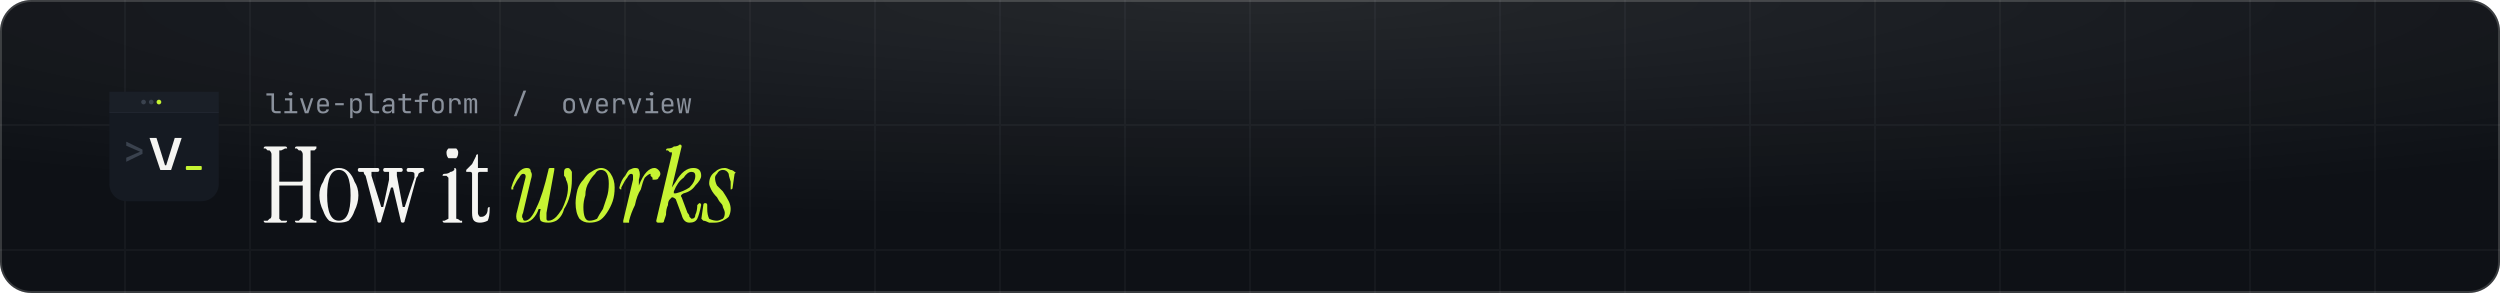
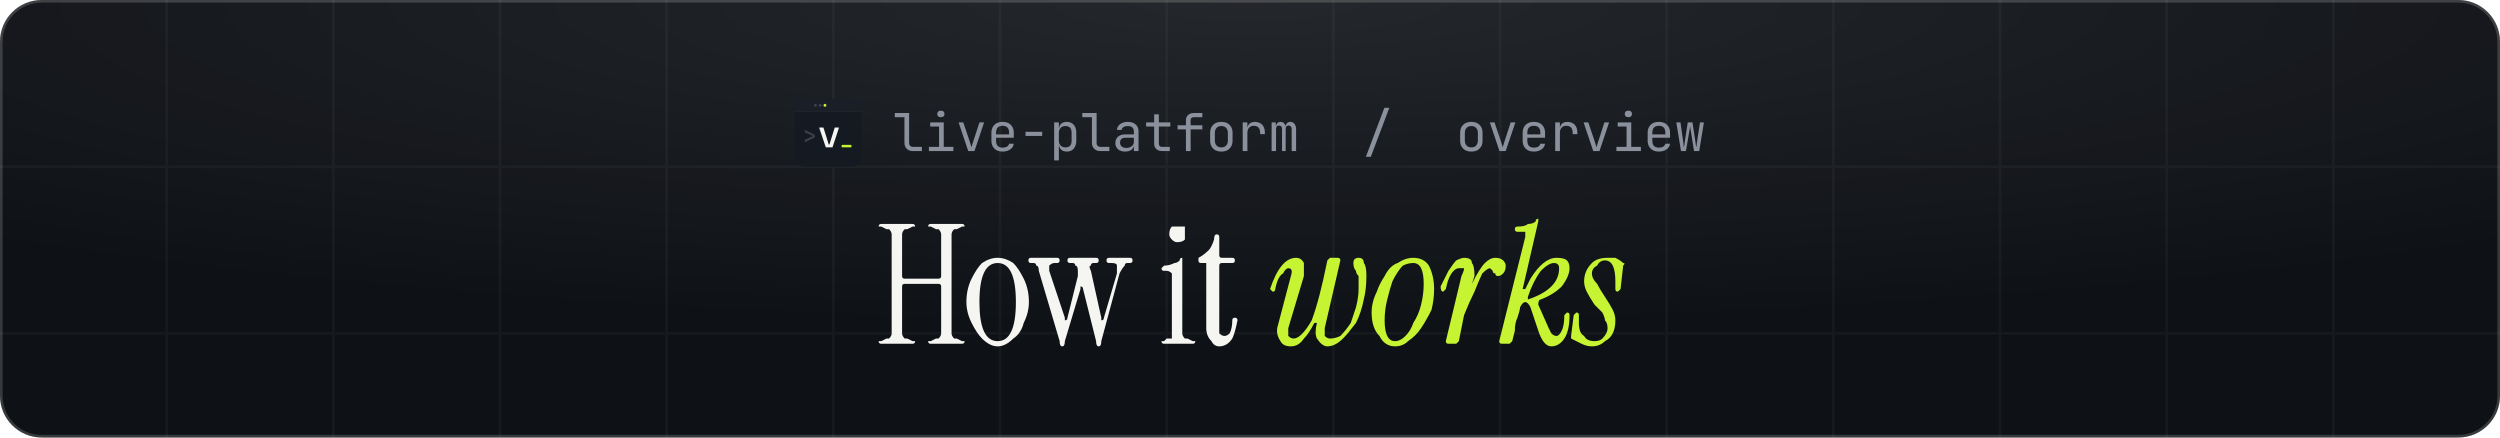
- <svg xmlns="http://www.w3.org/2000/svg" width="1280" height="150" viewBox="0 0 1280 150" role="img" aria-label="How it works">
+ <svg xmlns="http://www.w3.org/2000/svg" width="960" height="168" viewBox="0 0 960 168" role="img" aria-label="How it works">
  <defs>
    <radialGradient id="l" cx="0.5" cy="0" r="0.75">
      <stop offset="0" stop-color="#fff" stop-opacity="0.09" />
      <stop offset="1" stop-color="#fff" stop-opacity="0" />
    </radialGradient>
    <clipPath id="c">
-       <rect width="1280" height="150" rx="16" />
+       <rect width="960" height="168" rx="16" />
    </clipPath>
-     <path id="g0" d="M7.7 0L5.3 0Q4.6 0 4.1-0.3Q3.6-0.5 3.3-1.0Q3.0-1.5 3.0-2.2L3.0-2.2L3.0-9.1L0.4-9.1L0.4-10.2L4.3-10.2L4.3-2.2Q4.3-1.7 4.5-1.4Q4.8-1.1 5.3-1.1L5.3-1.1L7.7-1.1L7.7 0Z" />
-     <path id="g1" d="M7.8 0L1.2 0L1.2-1.1L3.9-1.1L3.9-6.6L1.5-6.6L1.5-7.7L5.2-7.7L5.2-1.1L7.8-1.1L7.8 0ZM4.4-9.1L4.4-9.1Q3.9-9.1 3.7-9.3Q3.4-9.6 3.4-10.0L3.4-10.0Q3.4-10.4 3.7-10.6Q3.9-10.9 4.4-10.9L4.4-10.9Q4.9-10.9 5.1-10.6Q5.4-10.4 5.4-10.0L5.4-10.0Q5.4-9.6 5.1-9.3Q4.9-9.1 4.4-9.1Z" />
-     <path id="g2" d="M5.1 0L3.3 0L0.8-7.7L2.1-7.7L3.8-2.5Q3.9-2.1 4.0-1.6Q4.2-1.2 4.2-1.0L4.2-1.0Q4.3-1.2 4.4-1.6Q4.5-2.1 4.7-2.5L4.7-2.5L6.4-7.7L7.6-7.7L5.1 0Z" />
-     <path id="g3" d="M4.2 0.1L4.2 0.1Q3.3 0.1 2.6-0.2Q1.9-0.6 1.6-1.3Q1.2-1.9 1.2-2.8L1.2-2.8L1.2-4.9Q1.2-5.8 1.6-6.5Q1.9-7.1 2.6-7.5Q3.3-7.8 4.2-7.8Q5.1-7.8 5.8-7.5Q6.5-7.1 6.8-6.5Q7.2-5.8 7.2-4.9L7.2-4.9L7.2-3.5L2.4-3.5L2.4-2.8Q2.4-1.9 2.9-1.4Q3.3-0.9 4.2-0.9L4.2-0.9Q4.9-0.9 5.4-1.2Q5.8-1.4 5.9-2.0L5.9-2.0L7.2-2.0Q7.1-1.0 6.2-0.4Q5.4 0.1 4.2 0.1ZM2.4-4.5L6.0-4.5L6.0-4.9Q6.0-5.8 5.5-6.3Q5.1-6.8 4.2-6.8L4.2-6.8Q3.3-6.8 2.9-6.3Q2.4-5.8 2.4-4.9L2.4-4.9L2.4-4.5Z" />
-     <path id="g4" d="M6.4-4.1L2.0-4.1L2.0-5.2L6.4-5.2L6.4-4.1Z" />
-     <path id="g5" d="M2.5 2.5L1.3 2.5L1.3-7.7L2.5-7.7L2.5-6.2L2.6-6.2Q2.6-6.9 3.1-7.3L3.1-7.3Q3.7-7.8 4.7-7.8L4.7-7.8Q5.8-7.8 6.5-7.1Q7.2-6.3 7.2-5.0L7.2-5.0L7.2-2.7Q7.2-1.8 6.9-1.2Q6.6-0.6 6.0-0.2Q5.4 0.1 4.7 0.1L4.7 0.1Q3.7 0.1 3.1-0.4L3.1-0.4Q2.6-0.8 2.6-1.5L2.6-1.5L2.5-1.5L2.5 0.3L2.5 2.5ZM4.2-1.0L4.2-1.0Q5.0-1.0 5.5-1.4Q6.0-1.9 6.0-2.8L6.0-2.8L6.0-4.9Q6.0-5.8 5.5-6.3Q5.0-6.7 4.2-6.7L4.2-6.7Q3.5-6.7 3.0-6.3Q2.5-5.8 2.5-4.9L2.5-4.9L2.5-2.8Q2.5-1.9 3.0-1.4Q3.5-1.0 4.2-1.0Z" />
-     <path id="g6" d="M3.5 0.1L3.5 0.1Q2.3 0.1 1.6-0.5Q0.9-1.1 0.9-2.2L0.9-2.2Q0.9-3.2 1.6-3.9Q2.3-4.5 3.5-4.5L3.5-4.5L5.9-4.5L5.9-5.3Q5.9-6.0 5.5-6.3Q5.0-6.7 4.2-6.7L4.2-6.7Q3.6-6.7 3.1-6.4Q2.6-6.2 2.6-5.7L2.6-5.7L1.3-5.7Q1.4-6.7 2.2-7.3Q3.1-7.8 4.3-7.8L4.3-7.8Q5.6-7.8 6.4-7.2Q7.1-6.5 7.1-5.3L7.1-5.3L7.1 0L5.9 0L5.9-1.5L5.9-1.5Q5.8-0.8 5.3-0.4L5.3-0.4Q4.6 0.1 3.5 0.1ZM3.8-0.9L3.8-0.9Q4.7-0.9 5.3-1.3Q5.9-1.8 5.9-2.5L5.9-2.5L5.9-3.5L3.5-3.5Q2.9-3.5 2.5-3.2Q2.2-2.8 2.2-2.2L2.2-2.2Q2.2-1.6 2.6-1.2Q3.1-0.9 3.8-0.9Z" />
-     <path id="g7" d="M7.1 0L5.0 0Q4.0 0 3.5-0.5Q2.9-1.1 2.9-2.0L2.9-2.0L2.9-6.6L0.8-6.6L0.8-7.7L2.9-7.7L2.9-9.9L4.2-9.9L4.2-7.7L7.3-7.7L7.3-6.6L4.2-6.6L4.2-2.0Q4.2-1.1 5.0-1.1L5.0-1.1L7.1-1.1L7.1 0Z" />
-     <path id="g8" d="M4.3 0L3.1 0L3.1-5.8L0.8-5.8L0.8-6.9L3.1-6.9L3.1-8.3Q3.1-9.2 3.7-9.7Q4.2-10.2 5.2-10.2L5.2-10.2L7.5-10.2L7.5-9.1L5.2-9.1Q4.8-9.1 4.6-8.9Q4.3-8.7 4.3-8.3L4.3-8.3L4.3-6.9L7.5-6.9L7.5-5.8L4.3-5.8L4.3 0Z" />
-     <path id="g9" d="M4.2 0.1L4.2 0.1Q3.3 0.1 2.6-0.2Q1.9-0.6 1.6-1.3Q1.2-1.9 1.2-2.8L1.2-2.8L1.2-4.9Q1.2-5.8 1.6-6.5Q1.9-7.1 2.6-7.5Q3.3-7.8 4.2-7.8L4.2-7.8Q5.1-7.8 5.8-7.5Q6.5-7.1 6.8-6.5Q7.2-5.8 7.2-4.9L7.2-4.9L7.2-2.8Q7.2-1.9 6.8-1.3Q6.5-0.6 5.8-0.2Q5.1 0.1 4.2 0.1ZM4.2-1.0L4.2-1.0Q5.0-1.0 5.5-1.5Q6.0-1.9 6.0-2.8L6.0-2.8L6.0-4.9Q6.0-5.8 5.5-6.2Q5.0-6.7 4.2-6.7L4.2-6.7Q3.4-6.7 2.9-6.2Q2.5-5.8 2.5-4.9L2.5-4.9L2.5-2.8Q2.5-1.9 2.9-1.5Q3.4-1.0 4.2-1.0Z" />
-     <path id="g10" d="M2.8 0L1.6 0L1.6-7.7L2.8-7.7L2.8-6.3Q2.9-6.9 3.2-7.2L3.2-7.2Q3.8-7.8 4.8-7.8L4.8-7.8Q6.0-7.8 6.8-7.1Q7.5-6.3 7.5-5.0L7.5-5.0L7.5-4.5L6.2-4.5L6.2-4.9Q6.2-5.8 5.8-6.3Q5.3-6.8 4.5-6.8L4.5-6.8Q3.7-6.8 3.3-6.3Q2.8-5.8 2.8-4.9L2.8-4.9L2.8 0Z" />
-     <path id="g11" d="M2.1 0L0.9 0L0.9-7.7L2.0-7.7L2.0-6.8L2.1-6.8Q2.2-7.2 2.4-7.5L2.4-7.5Q2.8-7.8 3.4-7.8L3.4-7.8Q4.0-7.8 4.4-7.4L4.4-7.4Q4.5-7.1 4.6-6.8L4.6-6.8L4.7-6.8Q4.7-7.2 5.0-7.5L5.0-7.5Q5.4-7.8 6.0-7.8L6.0-7.8Q6.7-7.8 7.1-7.3Q7.5-6.7 7.5-5.9L7.5-5.9L7.5 0L6.3 0L6.3-5.9Q6.3-6.3 6.1-6.6Q5.9-6.9 5.5-6.9L5.5-6.9Q5.1-6.9 4.9-6.6Q4.7-6.4 4.7-5.9L4.7-5.9L4.7 0L3.7 0L3.7-5.9Q3.7-6.4 3.5-6.6Q3.3-6.9 2.9-6.9Q2.5-6.9 2.3-6.6Q2.1-6.4 2.1-5.9L2.1-5.9L2.1 0Z" />
-     <path id="g13" d="M2.4 1.5L1.1 1.5L6.0-11.6L7.4-11.6L2.4 1.5Z" />
-     <path id="g14" d="M3.1 0L1.7 0L0.5-7.7L1.6-7.7L2.4-2.2Q2.4-1.9 2.5-1.6Q2.5-1.2 2.5-1.0L2.5-1.0Q2.6-1.2 2.6-1.6Q2.7-1.9 2.7-2.2L2.7-2.2L3.6-7.7L4.8-7.7L5.7-2.2Q5.7-1.9 5.8-1.6Q5.8-1.2 5.9-1.0L5.9-1.0Q5.9-1.2 5.9-1.6Q6.0-1.9 6.0-2.2L6.0-2.2L6.8-7.7L7.9-7.7L6.6 0L5.2 0L4.4-5.3Q4.4-5.7 4.3-6.1Q4.2-6.5 4.2-6.7L4.2-6.7Q4.2-6.5 4.1-6.1Q4.0-5.7 4.0-5.3L4.0-5.3L3.1 0Z" />
-     <path id="g15" d="M12 0L2 0Q1 0 1-1L1-1Q1-1 2-1L2-1L3-1Q4-2 4-2Q5-2 5-4L5-4L5-35Q5-36 4-37Q4-37 3-37L3-37L2-38Q1-38 1-38L1-38Q1-39 2-39L2-39L12-39Q13-39 13-38L13-38Q13-38 12-38L12-38L10-37Q9-37 9-37Q9-36 9-35L9-35L9-22Q9-21 9-21L9-21L20-21Q21-21 21-22L21-22L21-35Q21-36 20-37Q20-37 19-37L19-37L18-38Q17-38 17-38L17-38Q17-39 18-39L18-39L28-39Q28-39 28-38L28-38Q28-38 28-38L28-38L27-37Q25-37 25-37Q25-36 25-35L25-35L25-4Q25-2 25-2Q25-2 27-1L27-1L28-1Q28-1 28-1L28-1Q28 0 28 0L28 0L18 0Q17 0 17-1L17-1Q17-1 18-1L18-1L19-1Q20-2 20-2Q21-2 21-4L21-4L21-19Q21-19 20-19L20-19L9-19Q9-19 9-19L9-19L9-4Q9-2 9-2Q9-2 10-1L10-1L12-1Q13-1 13-1L13-1Q13 0 12 0L12 0Z" />
-     <path id="g16" d="M11 0L11 0Q8 0 6-1Q4-3 3-6Q1-10 1-14L1-14Q1-18 3-21Q4-24 6-26Q8-28 11-28L11-28Q14-28 16-26Q18-24 19-21Q21-18 21-14L21-14Q21-10 19-6Q18-3 16-1Q14 0 11 0ZM11-1L11-1Q17-1 17-14L17-14Q17-27 11-27L11-27Q5-27 5-14L5-14Q5-1 11-1Z" />
-     <path id="g17" d="M10 0L10 0Q9 0 9-1L9-1L3-24Q2-25 2-26Q2-26 1-26L1-26L-0-26Q-1-26-1-27L-1-27Q-1-28 0-28L0-28L9-28Q10-28 10-27L10-27Q10-26 9-26L9-26L8-26Q7-26 6-26Q6-25 6-24L6-24L11-8Q11-8 11-8Q11-8 12-8L12-8L15-22Q15-23 15-23Q15-23 15-24L15-24Q15-25 15-26Q14-26 13-26L13-26L13-26Q12-26 12-27L12-27Q12-28 13-28L13-28L21-28Q22-28 22-27L22-27Q22-26 21-26L21-26L21-26Q19-26 19-26Q19-25 19-24L19-24L22-8Q23-8 23-8Q23-8 23-8L23-8L28-23Q28-24 28-25Q28-26 26-26L26-26L25-26Q24-26 24-27L24-27Q24-28 25-28L25-28L32-28Q33-28 33-27L33-27Q33-26 32-26L32-26L32-26Q31-26 30-25Q30-24 29-23L29-23L23-1Q23 0 22 0L22 0Q21 0 21-1L21-1L17-18Q17-18 16-18Q16-19 16-18L16-18L11-1Q11 0 10 0Z" />
-     <path id="g19" d="M6-33L6-33Q5-33 4-33Q3-34 3-36L3-36Q3-37 4-38Q5-38 6-38L6-38Q7-38 8-38Q9-37 9-36L9-36Q9-34 8-33Q7-33 6-33ZM11 0L2 0Q1 0 1-1L1-1Q1-1 2-1L2-1L2-1Q4-2 4-2Q4-2 4-4L4-4L4-22Q4-23 4-23Q4-23 3-24L3-24L2-24Q1-24 1-24L1-24Q1-25 2-25L2-25Q4-25 5-26Q6-26 7-27L7-27Q7-28 7-28L7-28Q8-28 8-27L8-27L8-4Q8-2 8-2Q9-2 10-1L10-1L11-1Q11-1 11-1L11-1Q11 0 11 0L11 0Z" />
-     <path id="g20" d="M8 0L8 0Q6 0 5-1Q4-2 4-5L4-5L4-25Q4-26 3-26L3-26L1-26Q1-26 1-27L1-27Q1-27 1-27L1-27Q3-29 4-30Q5-32 6-34L6-34Q6-35 7-35L7-35Q7-35 7-34L7-34L7-28Q7-28 8-28L8-28L12-28Q12-28 12-27L12-27Q12-26 12-26L12-26L8-26Q7-26 7-25L7-25L7-5Q7-4 8-3Q8-3 9-3L9-3Q10-3 11-4Q12-5 12-7L12-7Q12-8 13-8L13-8Q13-8 13-7L13-7Q13-3 12-1Q10 0 8 0Z" />
-     <path id="g21" d="M7 0L7 0Q5 0 4-1Q3-3 4-6L4-6L8-22Q9-25 7-25L7-25Q6-25 5-23Q4-22 2-18L2-18Q2-17 2-17L2-17Q1-17 1-17Q1-18 1-18L1-18Q4-28 9-28L9-28Q11-28 11-26Q12-25 11-22L11-22L7-5Q6-3 7-2Q7-1 8-1L8-1Q11-1 14-8Q17-14 20-27L20-27Q20-28 21-28L21-28L23-28Q23-28 23-27L23-27L19-5Q19-3 19-2Q19-1 20-1L20-1Q22-1 24-3Q25-4 27-7Q28-9 29-12Q30-15 30-18L30-18Q30-20 29-22Q29-23 28-24Q28-25 28-26L28-26Q28-28 30-28L30-28Q31-28 32-26Q32-25 32-22L32-22Q32-18 31-14Q30-10 28-7Q27-3 24-1Q22 0 20 0L20 0Q17 0 16-1Q15-3 16-7L16-7Q16-7 16-7Q15-7 15-7L15-7Q14-4 12-2Q10 0 7 0Z" />
-     <path id="g22" d="M8 0L8 0Q5 0 3-2Q1-5 1-10L1-10Q1-13 2-17Q3-20 5-22Q7-25 9-26Q12-28 14-28L14-28Q17-28 19-25Q21-22 21-18L21-18Q21-14 20-11Q19-8 17-5Q15-2 13-1Q11 0 8 0ZM8-1L8-1Q10-1 12-2Q13-4 15-7Q16-10 17-13Q18-16 18-20L18-20Q18-27 14-27L14-27Q12-27 11-25Q9-23 8-21Q6-18 6-14Q5-11 5-8L5-8Q5-1 8-1Z" />
-     <path id="g23" d="M6 0L3 0Q3 0 3-1L3-1L8-22Q8-23 8-24Q8-25 7-25L7-25Q6-25 5-23Q4-22 2-18L2-18Q2-17 2-17L2-17Q1-17 1-18L1-18Q2-22 4-24Q5-26 6-27Q8-28 9-28L9-28Q11-28 11-27Q12-25 11-22L11-22L11-20Q11-19 11-19Q11-19 11-19L11-19Q13-24 15-26Q17-28 19-28L19-28Q20-28 21-27Q22-26 22-25L22-25Q22-24 21-23Q21-22 19-22L19-22Q19-22 18-22Q18-23 18-23Q17-24 17-24Q17-25 17-25L17-25Q16-25 14-23Q13-21 12-17Q10-14 9-9Q7-5 6-1L6-1Q6 0 6 0L6 0Z" />
-     <path id="g24" d="M17 0L17 0Q14 0 13-4L13-4L10-12Q9-13 8-13L8-13Q8-13 7-12L7-12Q6-11 6-9Q5-7 5-4L5-4L4-1Q4 0 3 0L3 0L1 0Q0 0 0-1L0-1L8-35Q8-35 8-36Q8-36 7-36L7-36L6-37Q5-37 5-37L5-37Q5-38 6-38L6-38Q8-38 9-39Q11-39 12-40L12-40Q12-40 12-40L12-40Q13-40 13-39L13-39L8-18Q8-18 8-17Q8-17 8-18L8-18L10-21Q14-28 19-28L19-28Q21-28 22-27Q23-26 23-24L23-24Q23-22 20-19Q18-16 14-15L14-15Q12-14 13-13L13-13L16-5Q17-4 17-3Q18-2 18-2L18-2Q20-2 20-4Q21-6 21-9L21-9Q22-10 22-10L22-10Q23-10 23-9L23-9Q22-4 21-2Q20 0 17 0ZM9-16L9-16Q9-15 9-15Q9-15 10-15L10-15Q14-16 17-18Q20-21 20-24L20-24Q20-26 18-26L18-26Q16-26 14-23Q11-21 9-16Z" />
-     <path id="g25" d="M6 0L6 0Q4 0 3-0Q1-1-0-1L-0-1Q-1-2-1-2L-1-2L0-9Q0-10 1-10L1-10Q2-10 2-9L2-9L2-7Q2-4 3-2Q5-1 7-1L7-1Q8-1 10-2Q11-3 11-5L11-5Q11-6 10-8Q10-9 9-10Q8-11 7-13L7-13Q5-15 4-17Q3-19 3-20L3-20Q3-24 6-26Q8-28 11-28L11-28Q12-28 14-27Q15-27 16-26L16-26Q17-26 16-25L16-25L15-18Q15-17 14-17L14-17Q14-17 14-18L14-18L14-21Q13-24 13-25Q12-27 10-27L10-27Q8-27 7-25Q6-24 6-23L6-23Q6-21 7-19Q8-18 10-16L10-16Q12-13 13-11Q14-9 14-7L14-7Q14-5 13-3Q12-2 10-1Q8 0 6 0Z" />
+     <path id="g0" d="M11 0L7.5 0Q6.5 0 5.8-0.4Q5.1-0.8 4.7-1.5Q4.3-2.2 4.3-3.1L4.3-3.1L4.3-13.0L0.6-13.0L0.6-14.6L6.1-14.6L6.1-3.1Q6.1-2.4 6.5-2.0Q6.9-1.6 7.5-1.6L7.5-1.6L11-1.6L11 0Z" />
+     <path id="g1" d="M11.1 0L1.7 0L1.7-1.6L5.6-1.6L5.6-9.4L2.2-9.4L2.2-11L7.4-11L7.4-1.6L11.1-1.6L11.1 0ZM6.3-13.0L6.3-13.0Q5.6-13.0 5.3-13.3Q4.9-13.7 4.9-14.2L4.9-14.2Q4.9-14.8 5.3-15.2Q5.6-15.5 6.3-15.5L6.3-15.5Q7.0-15.5 7.3-15.2Q7.7-14.8 7.7-14.2L7.7-14.2Q7.7-13.7 7.3-13.3Q7.0-13.0 6.3-13.0Z" />
+     <path id="g2" d="M7.2 0L4.8 0L1.1-11L2.9-11L5.4-3.6Q5.6-2.9 5.8-2.3Q6.0-1.7 6.0-1.4L6.0-1.4Q6.1-1.7 6.3-2.3Q6.5-2.9 6.7-3.6L6.7-3.6L9.1-11L10.9-11L7.2 0Z" />
+     <path id="g3" d="M6 0.2L6 0.2Q4.7 0.2 3.7-0.3Q2.8-0.8 2.2-1.8Q1.7-2.7 1.7-4L1.7-4L1.7-7Q1.7-8.3 2.2-9.2Q2.8-10.2 3.7-10.7Q4.7-11.2 6-11.2Q7.3-11.2 8.3-10.7Q9.2-10.2 9.8-9.2Q10.3-8.3 10.3-7L10.3-7L10.3-5.1L3.5-5.1L3.5-4Q3.5-2.7 4.1-2.0Q4.8-1.3 6-1.3L6-1.3Q7.0-1.3 7.7-1.7Q8.3-2.1 8.5-2.8L8.5-2.8L10.3-2.8Q10.1-1.4 8.9-0.6Q7.7 0.2 6 0.2ZM3.5-6.4L8.5-6.4L8.5-7Q8.5-8.3 7.9-9Q7.2-9.7 6-9.7L6-9.7Q4.8-9.7 4.1-9Q3.5-8.3 3.5-7L3.5-7L3.5-6.4Z" />
+     <path id="g4" d="M9.2-5.8L2.8-5.8L2.8-7.4L9.2-7.4L9.2-5.8Z" />
+     <path id="g5" d="M3.6 3.6L1.8 3.6L1.8-11L3.6-11L3.6-8.9L3.7-8.9Q3.8-9.9 4.5-10.5L4.5-10.5Q5.3-11.2 6.7-11.2L6.7-11.2Q8.3-11.2 9.3-10.1Q10.3-9.0 10.3-7.1L10.3-7.1L10.3-3.9Q10.3-2.6 9.8-1.7Q9.4-0.8 8.6-0.3Q7.8 0.2 6.7 0.2L6.7 0.2Q5.3 0.2 4.5-0.5L4.5-0.5Q3.8-1.2 3.7-2.1L3.7-2.1L3.6-2.1L3.6 0.4L3.6 3.6ZM6.1-1.4L6.1-1.4Q7.2-1.4 7.9-2.0Q8.5-2.7 8.5-4L8.5-4L8.5-7Q8.5-8.3 7.9-9.0Q7.2-9.6 6.1-9.6L6.1-9.6Q5.0-9.6 4.3-8.9Q3.6-8.2 3.6-7L3.6-7L3.6-4Q3.6-2.8 4.3-2.1Q5.0-1.4 6.1-1.4Z" />
+     <path id="g6" d="M5.0 0.2L5.0 0.2Q3.3 0.2 2.3-0.7Q1.3-1.6 1.3-3.1L1.3-3.1Q1.3-4.6 2.3-5.5Q3.3-6.4 5-6.4L5-6.4L8.4-6.4L8.4-7.5Q8.4-8.5 7.8-9.1Q7.2-9.6 6.1-9.6L6.1-9.6Q5.1-9.6 4.4-9.2Q3.8-8.8 3.7-8.1L3.7-8.1L1.9-8.1Q2.0-9.5 3.2-10.4Q4.4-11.2 6.1-11.2L6.1-11.2Q8-11.2 9.1-10.2Q10.2-9.2 10.2-7.6L10.2-7.6L10.2 0L8.4 0L8.4-2.1L8.4-2.1Q8.3-1.1 7.5-0.5L7.5-0.5Q6.6 0.2 5.0 0.2ZM5.5-1.2L5.5-1.2Q6.8-1.2 7.6-1.9Q8.4-2.5 8.4-3.5L8.4-3.5L8.4-5.1L5.0-5.1Q4.1-5.1 3.6-4.6Q3.1-4.1 3.1-3.2L3.1-3.2Q3.1-2.3 3.7-1.8Q4.4-1.2 5.5-1.2Z" />
+     <path id="g7" d="M10.2 0L7.2 0Q5.8 0 5.0-0.8Q4.2-1.5 4.2-2.9L4.2-2.9L4.2-9.4L1.1-9.4L1.1-11L4.2-11L4.2-14.1L6-14.1L6-11L10.4-11L10.4-9.4L6-9.4L6-2.9Q6-1.6 7.2-1.6L7.2-1.6L10.2-1.6L10.2 0Z" />
+     <path id="g8" d="M6.2 0L4.4 0L4.4-8.3L1.2-8.3L1.2-9.9L4.4-9.9L4.4-11.8Q4.4-13.1 5.2-13.8Q6.0-14.6 7.5-14.6L7.5-14.6L10.7-14.6L10.7-13.0L7.5-13.0Q6.9-13.0 6.5-12.7Q6.2-12.4 6.2-11.8L6.2-11.8L6.2-9.9L10.7-9.9L10.7-8.3L6.2-8.3L6.2 0Z" />
+     <path id="g9" d="M6 0.2L6 0.2Q4.7 0.2 3.7-0.3Q2.8-0.8 2.2-1.8Q1.7-2.7 1.7-4.0L1.7-4.0L1.7-7.0Q1.7-8.3 2.2-9.2Q2.8-10.2 3.7-10.7Q4.7-11.2 6-11.2L6-11.2Q7.3-11.2 8.3-10.7Q9.2-10.2 9.8-9.2Q10.3-8.3 10.3-7.0L10.3-7.0L10.3-4.0Q10.3-2.7 9.8-1.8Q9.2-0.8 8.3-0.3Q7.3 0.2 6 0.2ZM6-1.4L6-1.4Q7.2-1.4 7.8-2.1Q8.5-2.8 8.5-4.0L8.5-4.0L8.5-7.0Q8.5-8.2 7.8-8.9Q7.2-9.6 6-9.6L6-9.6Q4.8-9.6 4.2-8.9Q3.5-8.2 3.5-7.0L3.5-7.0L3.5-4.0Q3.5-2.8 4.2-2.1Q4.8-1.4 6-1.4Z" />
+     <path id="g10" d="M4.0 0L2.2 0L2.2-11L4.0-11L4.0-9.0Q4.2-9.8 4.6-10.3L4.6-10.3Q5.4-11.2 6.9-11.2L6.9-11.2Q8.6-11.2 9.7-10.1Q10.7-9.0 10.7-7.2L10.7-7.2L10.7-6.5L8.9-6.5L8.9-7Q8.9-8.3 8.3-9.0Q7.6-9.7 6.5-9.7L6.5-9.7Q5.3-9.7 4.7-9.0Q4.0-8.3 4.0-7L4.0-7L4.0 0Z" />
+     <path id="g11" d="M3.0 0L1.3 0L1.3-11L2.9-11L2.9-9.7L3.0-9.7Q3.1-10.3 3.5-10.7L3.5-10.7Q4.0-11.2 4.8-11.2L4.8-11.2Q5.7-11.2 6.2-10.5L6.2-10.5Q6.5-10.2 6.6-9.7L6.6-9.7L6.7-9.7Q6.8-10.3 7.2-10.7L7.2-10.7Q7.7-11.2 8.5-11.2L8.5-11.2Q9.5-11.2 10.1-10.4Q10.7-9.6 10.7-8.4L10.7-8.4L10.7 0L9.0 0L9.0-8.4Q9.0-9.1 8.7-9.4Q8.4-9.8 7.9-9.8L7.9-9.8Q7.3-9.8 7.0-9.5Q6.7-9.1 6.7-8.4L6.7-8.4L6.7 0L5.3 0L5.3-8.4Q5.3-9.1 5.0-9.5Q4.7-9.8 4.1-9.8Q3.5-9.8 3.3-9.5Q3.0-9.1 3.0-8.4L3.0-8.4L3.0 0Z" />
+     <path id="g13" d="M3.4 2.2L1.5 2.2L8.6-16.6L10.5-16.6L3.4 2.2Z" />
+     <path id="g14" d="M4.4 0L2.5 0L0.7-11L2.3-11L3.4-3.2Q3.5-2.8 3.5-2.3Q3.6-1.7 3.6-1.4L3.6-1.4Q3.7-1.7 3.8-2.3Q3.9-2.8 3.9-3.2L3.9-3.2L5.1-11L6.9-11L8.1-3.2Q8.1-2.8 8.2-2.3Q8.3-1.7 8.4-1.4L8.4-1.4Q8.4-1.7 8.5-2.3Q8.6-2.8 8.6-3.2L8.6-3.2L9.8-11L11.3-11L9.5 0L7.5 0L6.3-7.6Q6.2-8.2 6.1-8.7Q6.0-9.3 6.0-9.6L6.0-9.6Q5.9-9.3 5.9-8.7Q5.8-8.2 5.7-7.6L5.7-7.6L4.4 0Z" />
+     <path id="g15" d="M14 0L2 0Q1 0 1-1L1-1Q1-1 2-1L2-1L4-2Q5-2 5-2Q6-3 6-4L6-4L6-42Q6-43 5-44Q5-44 4-44L4-44L2-45Q1-45 1-45L1-45Q1-46 2-46L2-46L14-46Q15-46 15-45L15-45Q15-45 14-45L14-45L12-44Q11-44 11-44Q10-43 10-42L10-42L10-26Q10-25 11-25L11-25L24-25Q25-25 25-26L25-26L25-42Q25-43 24-44Q24-44 23-44L23-44L21-45Q20-45 20-45L20-45Q20-46 21-46L21-46L33-46Q34-46 34-45L34-45Q34-45 33-45L33-45L31-44Q30-44 30-44Q29-43 29-42L29-42L29-4Q29-3 30-2Q30-2 31-2L31-2L33-1Q34-1 34-1L34-1Q34 0 33 0L33 0L21 0Q20 0 20-1L20-1Q20-1 21-1L21-1L23-2Q24-2 24-2Q25-3 25-4L25-4L25-22Q25-23 24-23L24-23L11-23Q10-23 10-22L10-22L10-4Q10-3 11-2Q11-2 12-2L12-2L14-1Q15-1 15-1L15-1Q15 0 14 0L14 0Z" />
+     <path id="g16" d="M13 1L13 1Q10 1 7-2Q5-4 3-8Q1-12 1-16L1-16Q1-21 3-25Q5-29 7-31Q10-33 13-33L13-33Q16-33 19-31Q21-29 23-25Q25-21 25-16L25-16Q25-12 23-8Q22-4 19-2Q16 1 13 1ZM13-1L13-1Q20-1 20-16L20-16Q20-31 13-31L13-31Q6-31 6-16L6-16Q6-1 13-1Z" />
+     <path id="g17" d="M12 1L12 1Q11 1 11-1L11-1L3-28Q3-30 2-30Q2-31 1-31L1-31L-0-31Q-1-31-1-32L-1-32Q-1-33 0-33L0-33L10-33Q11-33 11-32L11-32Q11-31 10-31L10-31L9-31Q8-31 7-30Q7-30 7-28L7-28L13-10Q13-9 13-9Q14-9 14-10L14-10L18-26Q18-27 18-27Q18-28 18-28L18-28Q18-30 17-30Q17-31 16-31L16-31L15-31Q14-31 14-32L14-32Q14-33 15-33L15-33L25-33Q26-33 26-32L26-32Q26-31 25-31L25-31L24-31Q23-31 23-30Q22-30 23-28L23-28L27-10Q27-9 27-9Q28-9 28-10L28-10L33-27Q33-29 33-30Q33-31 31-31L31-31L30-31Q29-31 29-32L29-32Q29-33 30-33L30-33L38-33Q39-33 39-32L39-32Q39-31 38-31L38-31L37-31Q36-31 36-30Q35-29 34-27L34-27L27-1Q27 1 26 1L26 1Q25 1 25-1L25-1L20-21Q20-22 19-22Q19-22 19-21L19-21L13-1Q13 1 12 1Z" />
+     <path id="g19" d="M7-39L7-39Q6-39 5-40Q4-41 4-42L4-42Q4-44 5-45Q6-45 7-45L7-45Q9-45 10-45Q10-44 10-42L10-42Q10-41 10-40Q9-39 7-39ZM13 0L2 0Q1 0 1-1L1-1Q1-1 2-1L2-1L3-2Q4-2 5-2Q5-3 5-4L5-4L5-26Q5-27 5-27Q4-28 3-28L3-28L2-28Q1-28 1-29L1-29Q1-29 2-30L2-30Q4-30 6-31Q7-31 8-32L8-32Q8-33 9-33L9-33Q9-33 9-32L9-32L9-4Q9-3 10-2Q10-2 11-2L11-2L13-1Q14-1 14-1L14-1Q14 0 13 0L13 0Z" />
+     <path id="g20" d="M9 1L9 1Q7 1 6-1Q4-3 4-6L4-6L4-30Q4-31 4-31L4-31L2-31Q1-31 1-32L1-32Q1-32 1-33L1-33Q3-34 5-36Q6-37 7-40L7-40Q7-42 8-42L8-42Q9-42 9-41L9-41L9-34Q9-33 10-33L10-33L14-33Q15-33 15-32L15-32Q15-31 14-31L14-31L10-31Q9-31 9-30L9-30L9-6Q9-5 9-4Q10-3 11-3L11-3Q12-3 13-4Q14-6 14-9L14-9Q14-10 15-10L15-10Q16-10 16-9L16-9Q15-4 14-2Q12 1 9 1Z" />
+     <path id="g21" d="M9 1L9 1Q6 1 5-1Q3-4 4-7L4-7L9-26Q10-29 8-29L8-29Q7-29 6-27Q4-26 3-21L3-21Q3-20 2-20L2-20Q2-20 1-21Q1-21 1-21L1-21Q5-33 11-33L11-33Q13-33 14-31Q14-29 14-26L14-26L8-6Q8-4 8-3Q9-2 10-2L10-2Q13-2 17-9Q20-17 23-32L23-32Q24-33 24-33L24-33L27-33Q28-33 28-32L28-32L22-6Q22-4 22-3Q23-2 24-2L24-2Q26-2 28-3Q30-5 32-8Q33-11 34-14Q35-18 35-21L35-21Q35-24 35-26Q34-27 34-28Q33-29 33-31L33-31Q33-33 35-33L35-33Q37-33 37-31Q38-30 38-26L38-26Q38-21 37-17Q36-12 34-8Q31-4 29-2Q26 1 23 1L23 1Q21 1 19-2Q18-4 19-8L19-8Q19-8 18-8Q18-8 18-8L18-8Q16-4 14-2Q12 1 9 1Z" />
+     <path id="g22" d="M10 1L10 1Q6 1 4-3Q1-6 1-12L1-12Q1-16 3-20Q4-23 6-26Q8-30 11-31Q14-33 17-33L17-33Q21-33 23-30Q25-26 25-21L25-21Q25-17 24-13Q22-9 20-6Q18-3 15-1Q13 1 10 1ZM10-1L10-1Q12-1 14-3Q16-5 17-8Q19-11 20-15Q21-19 21-23L21-23Q21-31 17-31L17-31Q15-31 13-30Q11-28 9-24Q8-21 7-17Q6-13 6-9L6-9Q6-1 10-1Z" />
+     <path id="g23" d="M7 0L4 0Q3 0 3-1L3-1L9-26Q10-28 10-29Q9-29 8-29L8-29Q7-29 6-28Q4-26 3-21L3-21Q2-20 2-20L2-20Q1-20 1-22L1-22Q3-26 4-28Q6-31 7-32Q9-33 10-33L10-33Q13-33 13-31Q14-30 14-26L14-26L13-23Q13-23 13-23Q13-23 13-23L13-23Q16-29 18-31Q20-33 22-33L22-33Q24-33 25-32Q26-31 26-30L26-30Q26-28 25-27Q24-26 23-26L23-26Q22-26 22-27Q21-27 21-28Q21-28 20-29Q20-29 20-29L20-29Q19-29 17-27Q16-25 14-20Q12-16 10-11Q9-6 8-1L8-1Q7 0 7 0L7 0Z" />
+     <path id="g24" d="M20 1L20 1Q17 1 15-5L15-5L12-14Q11-16 10-16L10-16Q9-16 8-14L8-14Q8-13 7-10Q6-8 6-5L6-5L5-1Q4 0 4 0L4 0L1 0Q0 0 0-1L0-1L10-41Q10-42 10-43Q10-43 9-43L9-43L7-43Q6-43 6-44L6-44Q6-45 7-45L7-45Q10-45 11-46Q13-46 14-47L14-47Q14-48 15-48L15-48Q15-48 15-47L15-47L9-21Q9-21 10-21Q10-21 10-21L10-21L12-25Q17-33 22-33L22-33Q25-33 26-32Q27-31 27-29L27-29Q27-26 24-22Q21-19 16-17L16-17Q15-17 15-15L15-15L19-6Q20-4 20-4Q21-3 22-3L22-3Q23-3 24-5Q25-7 25-11L25-11Q26-12 26-12L26-12Q27-12 27-11L27-11Q27-5 25-2Q23 1 20 1ZM11-18L11-18Q10-18 11-18Q11-17 11-17L11-17Q17-19 20-22Q23-25 23-29L23-29Q23-31 21-31L21-31Q19-31 16-28Q13-24 11-18Z" />
+     <path id="g25" d="M7 1L7 1Q5 1 3-0Q1-1-1-2L-1-2Q-1-2-1-3L-1-3L0-11Q1-12 1-12L1-12Q2-12 2-11L2-11L2-8Q2-4 4-3Q5-1 8-1L8-1Q10-1 11-2Q13-4 13-6L13-6Q13-8 12-9Q12-10 11-12Q10-13 8-15L8-15Q6-18 5-20Q4-22 4-24L4-24Q4-28 7-31Q9-33 13-33L13-33Q15-33 16-33Q18-32 19-31L19-31Q20-31 19-30L19-30L18-21Q17-20 17-20L17-20Q16-20 16-21L16-21L16-24Q16-28 15-30Q14-32 12-32L12-32Q10-32 9-30Q7-29 7-27L7-27Q7-25 9-23Q10-21 12-18L12-18Q14-15 15-13Q16-11 16-9L16-9Q16-6 15-4Q14-2 12-1Q10 1 7 1Z" />
  </defs>
  <g clip-path="url(#c)">
-     <rect width="1280" height="150" fill="#0e1116" />
-     <path d="M64 0V150M128 0V150M192 0V150M256 0V150M320 0V150M384 0V150M448 0V150M512 0V150M576 0V150M640 0V150M704 0V150M768 0V150M832 0V150M896 0V150M960 0V150M1024 0V150M1088 0V150M1152 0V150M1216 0V150M0 64H1280M0 128H1280" stroke="#f5f5f2" stroke-opacity="0.04" fill="none" />
-     <rect width="1280" height="150" fill="url(#l)" />
-     <g transform="translate(56 47) scale(0.0546875)">
+     <rect width="960" height="168" fill="#0e1116" />
+     <path d="M64 0V168M128 0V168M192 0V168M256 0V168M320 0V168M384 0V168M448 0V168M512 0V168M576 0V168M640 0V168M704 0V168M768 0V168M832 0V168M896 0V168M0 64H960M0 128H960" stroke="#f5f5f2" stroke-opacity="0.04" fill="none" />
+     <rect width="960" height="168" fill="url(#l)" />
+     <g transform="translate(305 38) scale(0.02539062)">
      <rect width="1024" height="1024" rx="160" fill="#151a22" />
      <rect width="1024" height="190" fill="#1a1f27" />
      <rect y="190" width="1024" height="4" fill="#2a313c" />
      <circle cx="320" cy="96" r="22" fill="#3a424e" />
      <circle cx="392" cy="96" r="22" fill="#3a424e" />
      <circle cx="464" cy="96" r="22" fill="#c6f432" />
      <path d="M158 467L310 541V581L158 655V617L287 561L158 505Z" fill="#3a424e" />
      <path d="M376 432H441L521 688H532L612 432H677L578 732H477Z" fill="#f5f5f2" />
      <rect x="716" y="694.5" width="149" height="37.5" rx="9" fill="#c6f432" />
    </g>
    <g fill="#8a919c">
-       <use href="#g0" x="136" y="58" />
-       <use href="#g1" x="144.4" y="58" />
-       <use href="#g2" x="152.8" y="58" />
-       <use href="#g3" x="161.2" y="58" />
-       <use href="#g4" x="169.6" y="58" />
-       <use href="#g5" x="178" y="58" />
-       <use href="#g0" x="186.4" y="58" />
-       <use href="#g6" x="194.8" y="58" />
-       <use href="#g7" x="203.2" y="58" />
-       <use href="#g8" x="211.6" y="58" />
-       <use href="#g9" x="220" y="58" />
-       <use href="#g10" x="228.4" y="58" />
-       <use href="#g11" x="236.8" y="58" />
-       <use href="#g13" x="262" y="58" />
-       <use href="#g9" x="287.2" y="58" />
-       <use href="#g2" x="295.6" y="58" />
-       <use href="#g3" x="304" y="58" />
-       <use href="#g10" x="312.4" y="58" />
-       <use href="#g2" x="320.8" y="58" />
-       <use href="#g1" x="329.2" y="58" />
-       <use href="#g3" x="337.6" y="58" />
-       <use href="#g14" x="346" y="58" />
+       <use href="#g0" x="343" y="58" />
+       <use href="#g1" x="355" y="58" />
+       <use href="#g2" x="367" y="58" />
+       <use href="#g3" x="379" y="58" />
+       <use href="#g4" x="391" y="58" />
+       <use href="#g5" x="403" y="58" />
+       <use href="#g0" x="415" y="58" />
+       <use href="#g6" x="427" y="58" />
+       <use href="#g7" x="439" y="58" />
+       <use href="#g8" x="451" y="58" />
+       <use href="#g9" x="463" y="58" />
+       <use href="#g10" x="475" y="58" />
+       <use href="#g11" x="487" y="58" />
+       <use href="#g13" x="523" y="58" />
+       <use href="#g9" x="559" y="58" />
+       <use href="#g2" x="571" y="58" />
+       <use href="#g3" x="583" y="58" />
+       <use href="#g10" x="595" y="58" />
+       <use href="#g2" x="607" y="58" />
+       <use href="#g1" x="619" y="58" />
+       <use href="#g3" x="631" y="58" />
+       <use href="#g14" x="643" y="58" />
    </g>
    <g fill="#f5f5f2">
-       <use href="#g15" x="134" y="114" />
-       <use href="#g16" x="162.5" y="114" />
-       <use href="#g17" x="184.2" y="114" />
-       <use href="#g19" x="225.6" y="114" />
-       <use href="#g20" x="237.7" y="114" />
+       <use href="#g15" x="336.4" y="132" />
+       <use href="#g16" x="370.1" y="132" />
+       <use href="#g17" x="395.9" y="132" />
+       <use href="#g19" x="445" y="132" />
+       <use href="#g20" x="459.2" y="132" />
    </g>
    <g fill="#c6f432">
-       <use href="#g21" x="260.8" y="114" />
-       <use href="#g22" x="293.7" y="114" />
-       <use href="#g23" x="316.1" y="114" />
-       <use href="#g24" x="336" y="114" />
-       <use href="#g25" x="360.1" y="114" />
+       <use href="#g21" x="486.7" y="132" />
+       <use href="#g22" x="525.7" y="132" />
+       <use href="#g23" x="552.2" y="132" />
+       <use href="#g24" x="575.7" y="132" />
+       <use href="#g25" x="604.3" y="132" />
    </g>
  </g>
-   <rect x="0.5" y="0.5" width="1279" height="149" rx="15.5" fill="none" stroke="#f5f5f2" stroke-opacity="0.18" />
+   <rect x="0.5" y="0.5" width="959" height="167" rx="15.5" fill="none" stroke="#f5f5f2" stroke-opacity="0.18" />
</svg>
